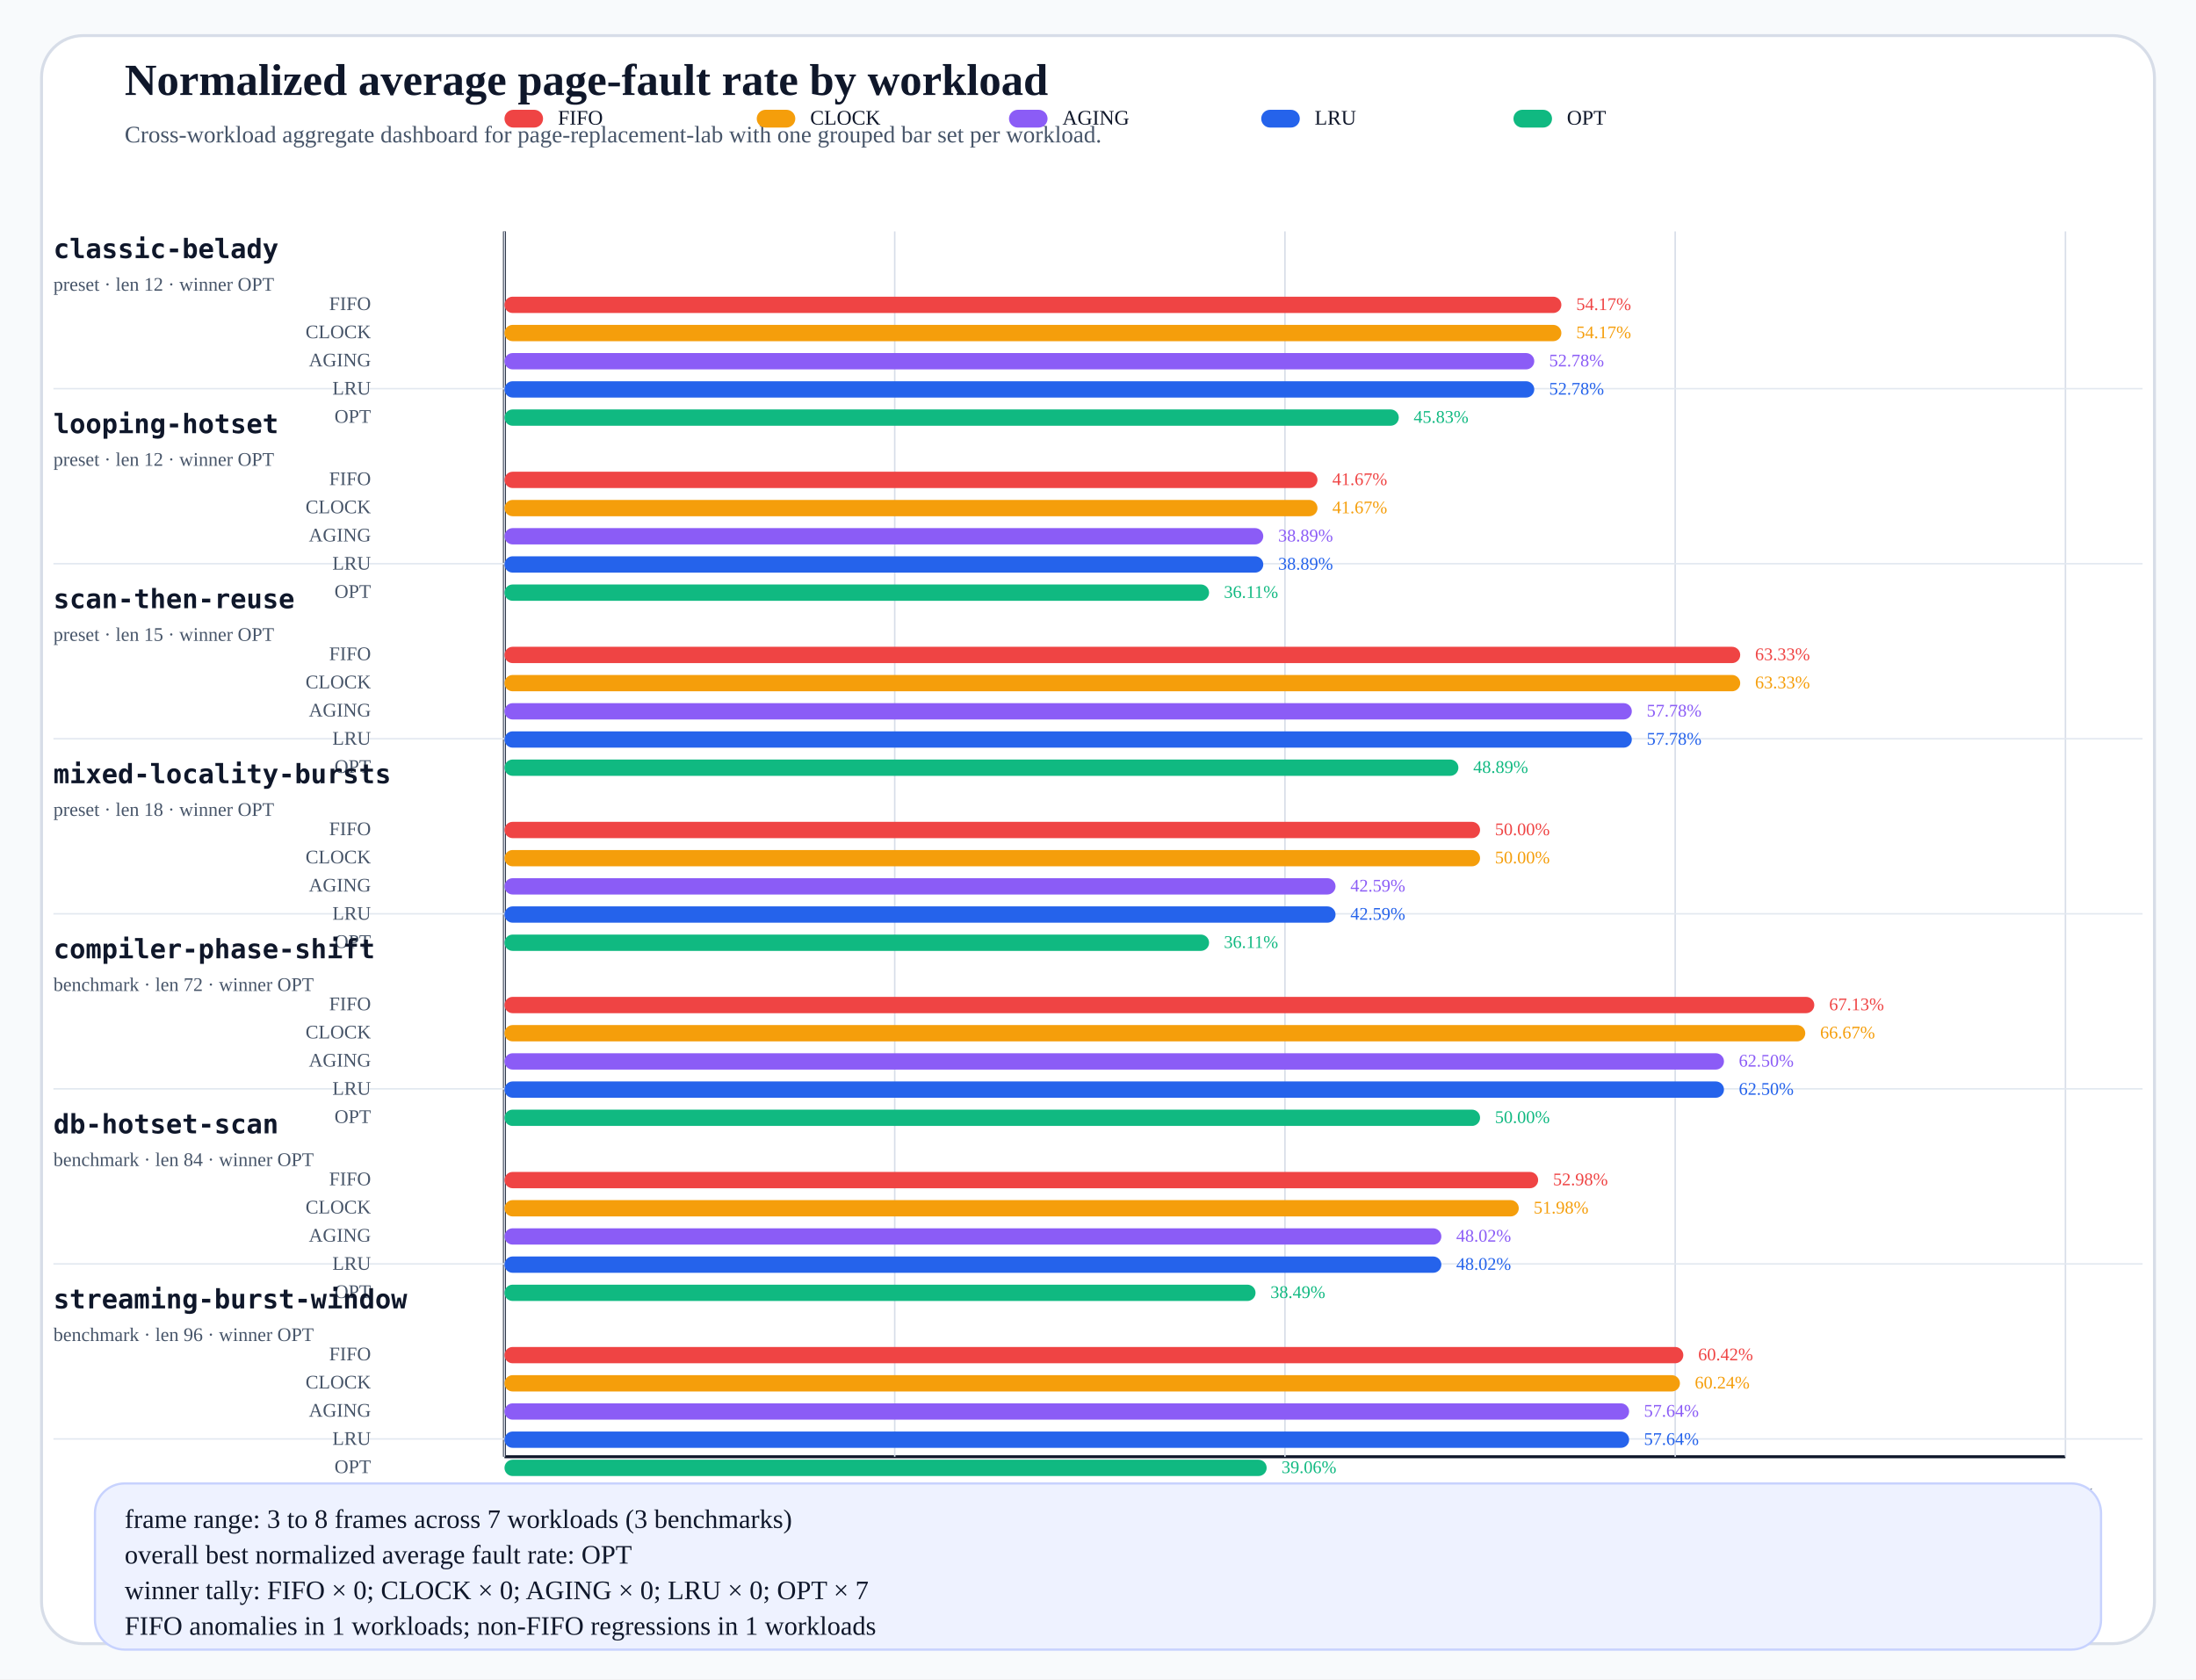
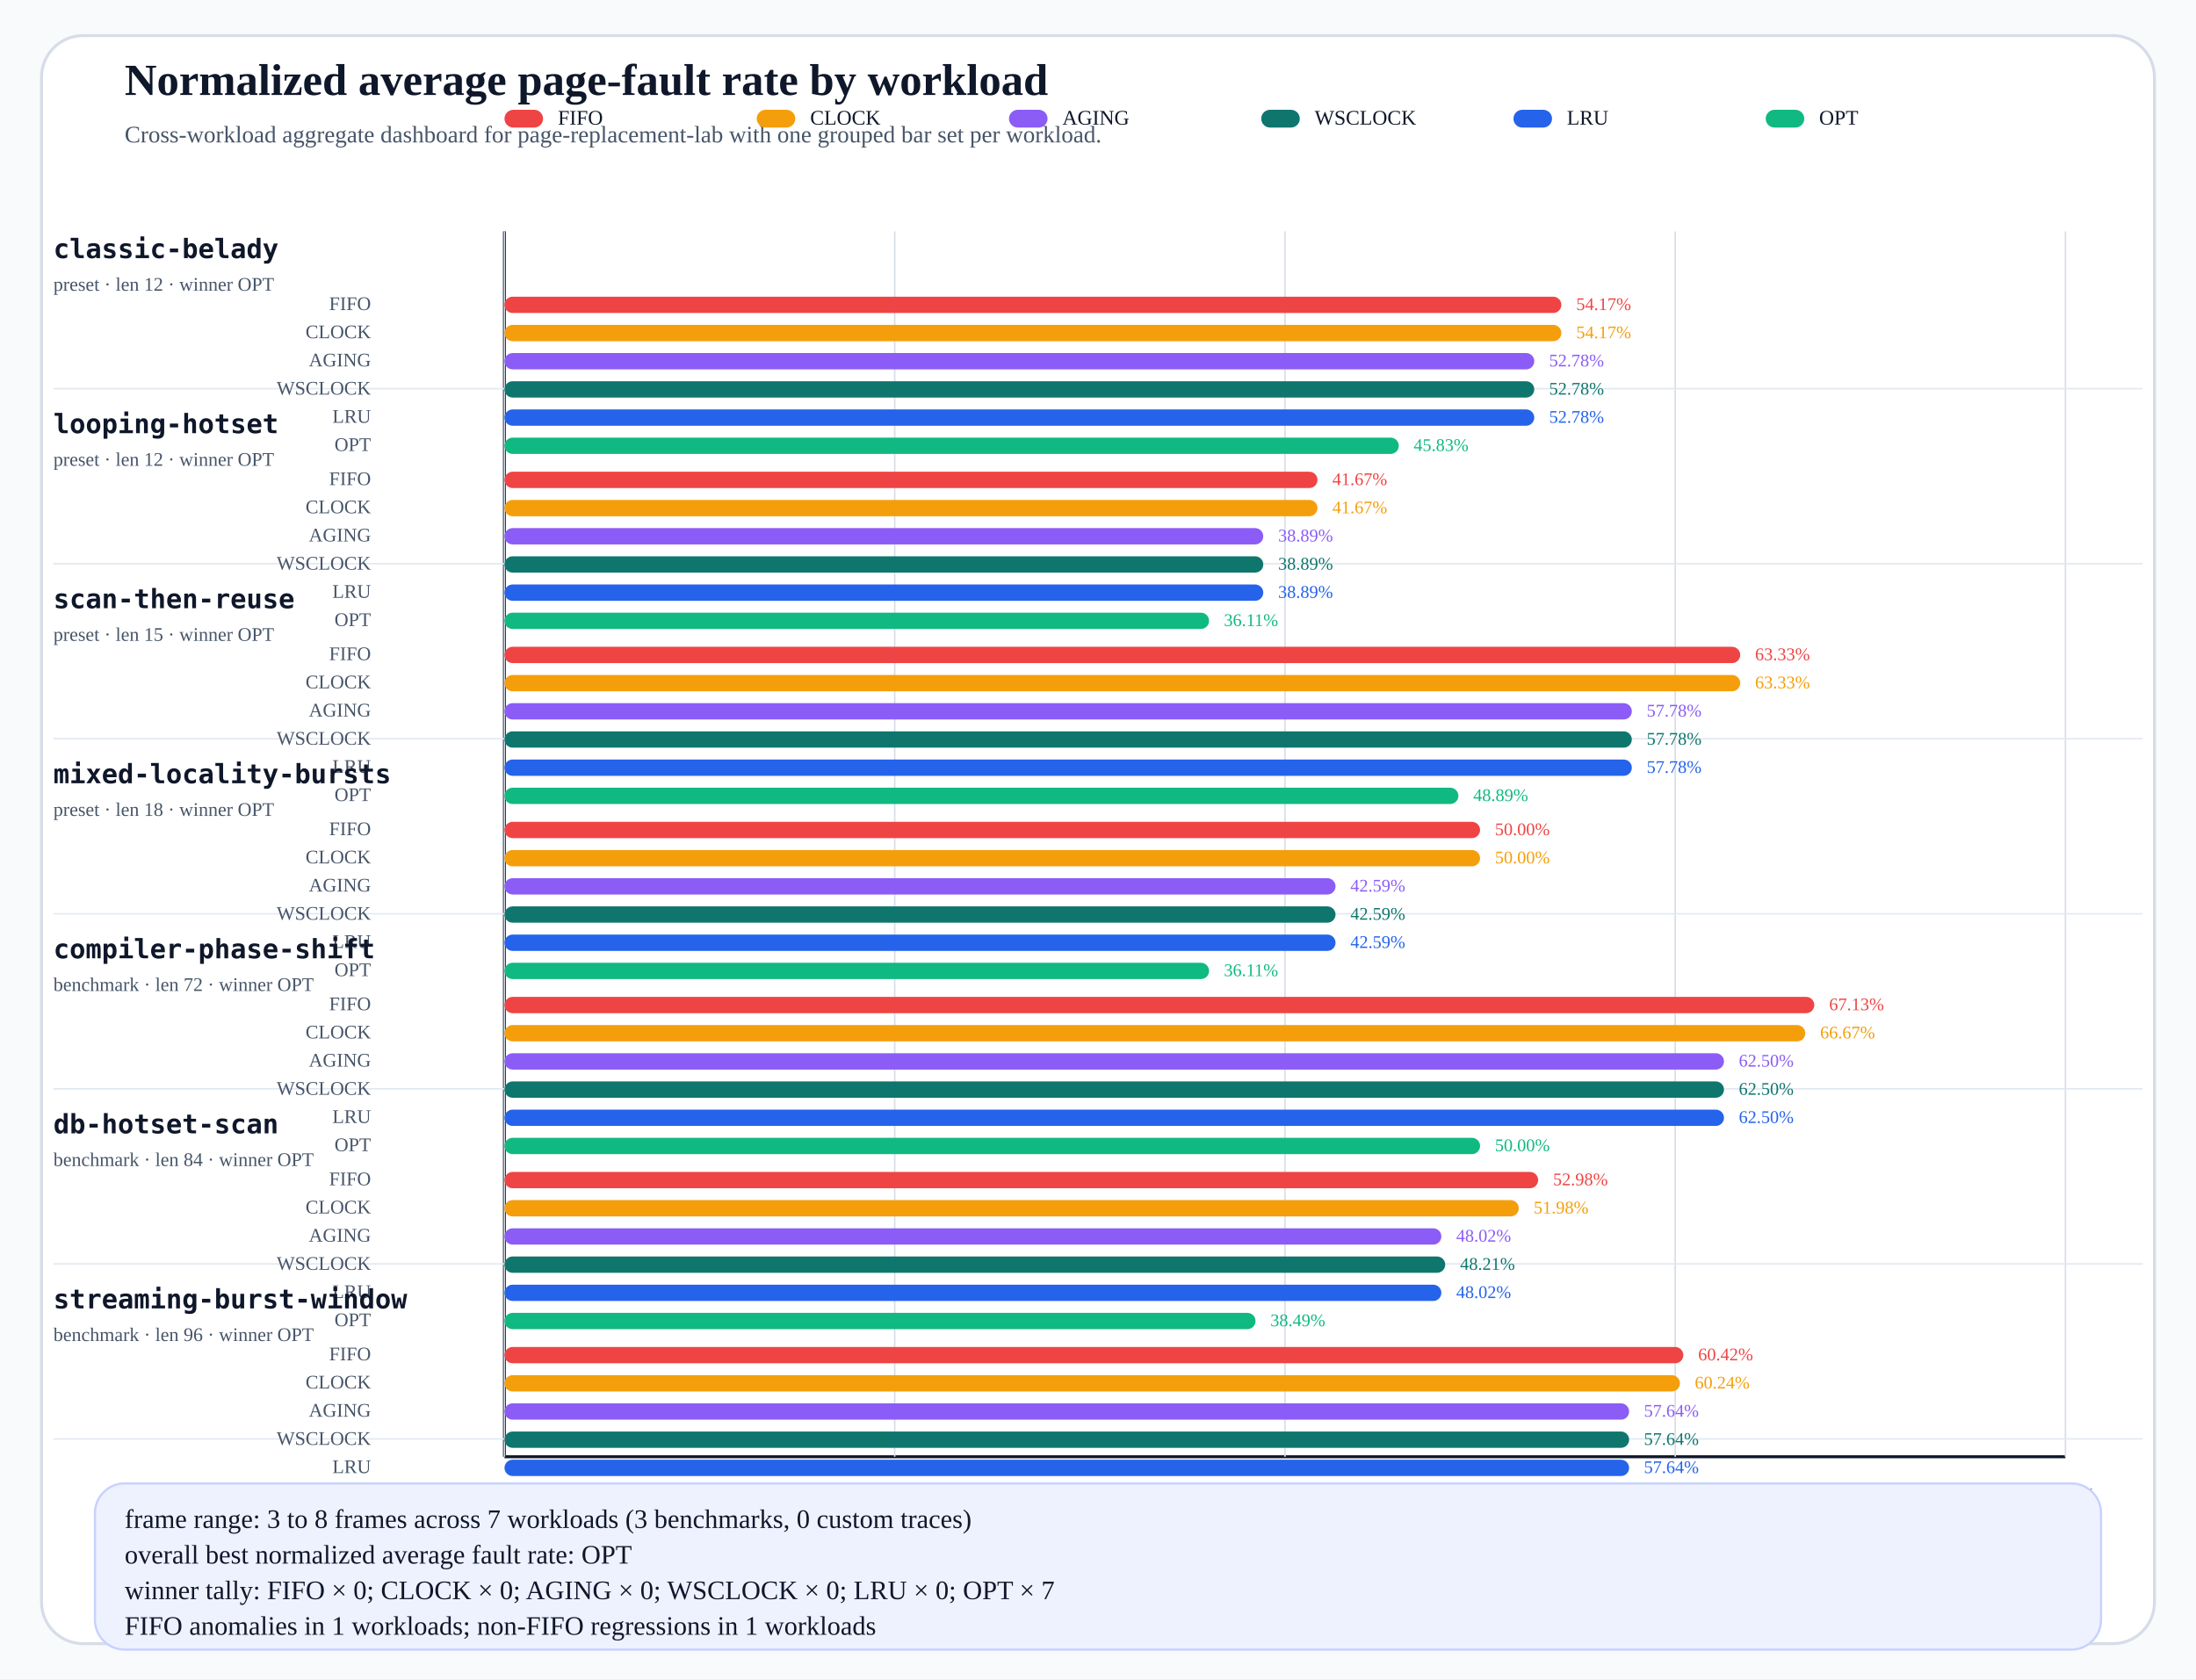
<svg xmlns="http://www.w3.org/2000/svg" width="1480" height="1132" viewBox="0 0 1480 1132" role="img" aria-labelledby="page-replacement-aggregate-title page-replacement-aggregate-desc">
  <rect width="100%" height="100%" fill="#f8fafc" />
  <rect x="28" y="24" width="1424" height="1084" rx="28" fill="#ffffff" stroke="#d7dde8" stroke-width="2" />
  <text x="84" y="64" font-size="30" font-weight="700" fill="#0f172a">Normalized average page-fault rate by workload</text>
  <text x="84" y="96" font-size="16" fill="#475569">Cross-workload aggregate dashboard for page-replacement-lab with one grouped bar set per workload.</text>
  <rect x="340" y="74" width="26" height="12" rx="6" fill="#ef4444" />
  <text x="376" y="84" font-size="14" fill="#0f172a">FIFO</text>
  <rect x="510" y="74" width="26" height="12" rx="6" fill="#f59e0b" />
  <text x="546" y="84" font-size="14" fill="#0f172a">CLOCK</text>
  <rect x="680" y="74" width="26" height="12" rx="6" fill="#8b5cf6" />
  <text x="716" y="84" font-size="14" fill="#0f172a">AGING</text>
-   <rect x="850" y="74" width="26" height="12" rx="6" fill="#2563eb" />
-   <text x="886" y="84" font-size="14" fill="#0f172a">LRU</text>
-   <rect x="1020" y="74" width="26" height="12" rx="6" fill="#10b981" />
-   <text x="1056" y="84" font-size="14" fill="#0f172a">OPT</text>
+   <rect x="850" y="74" width="26" height="12" rx="6" fill="#0f766e" />
+   <text x="886" y="84" font-size="14" fill="#0f172a">WSCLOCK</text>
+   <rect x="1020" y="74" width="26" height="12" rx="6" fill="#2563eb" />
+   <text x="1056" y="84" font-size="14" fill="#0f172a">LRU</text>
+   <rect x="1190" y="74" width="26" height="12" rx="6" fill="#10b981" />
+   <text x="1226" y="84" font-size="14" fill="#0f172a">OPT</text>
  <line x1="340" y1="156" x2="340" y2="982" stroke="#0f172a" stroke-width="2" />
  <line x1="340" y1="982" x2="1392" y2="982" stroke="#0f172a" stroke-width="2" />
  <line x1="340.00" y1="156" x2="340.00" y2="982" stroke="#d7dde8" stroke-width="1" />
  <text x="340.00" y="1012" font-size="13" text-anchor="middle" fill="#475569">0.00%</text>
  <line x1="603.00" y1="156" x2="603.00" y2="982" stroke="#d7dde8" stroke-width="1" />
  <text x="603.00" y="1012" font-size="13" text-anchor="middle" fill="#475569">20.00%</text>
  <line x1="866.00" y1="156" x2="866.00" y2="982" stroke="#d7dde8" stroke-width="1" />
  <text x="866.00" y="1012" font-size="13" text-anchor="middle" fill="#475569">40.00%</text>
  <line x1="1129.00" y1="156" x2="1129.00" y2="982" stroke="#d7dde8" stroke-width="1" />
  <text x="1129.00" y="1012" font-size="13" text-anchor="middle" fill="#475569">60.00%</text>
  <line x1="1392.00" y1="156" x2="1392.00" y2="982" stroke="#d7dde8" stroke-width="1" />
  <text x="1392.00" y="1012" font-size="13" text-anchor="middle" fill="#475569">80.00%</text>
  <text x="866.00" y="1040" font-size="14" text-anchor="middle" fill="#475569">Average page-fault rate across frame counts</text>
  <text x="36" y="174" font-size="18" font-weight="700" fill="#0f172a">
    <tspan font-family="SFMono-Regular, ui-monospace, monospace">classic-belady</tspan>
  </text>
  <text x="36" y="196" font-size="13" fill="#475569">preset · len 12 · winner OPT</text>
  <line x1="36" y1="262" x2="1444" y2="262" stroke="#e2e8f0" stroke-width="1" />
  <text x="250" y="209" font-size="13" text-anchor="end" fill="#475569">FIFO</text>
  <rect x="340" y="200" width="712.29" height="11" rx="5.5" fill="#ef4444" />
  <text x="1062.29" y="209" font-size="12" fill="#ef4444">54.17%</text>
  <text x="250" y="228" font-size="13" text-anchor="end" fill="#475569">CLOCK</text>
  <rect x="340" y="219" width="712.29" height="11" rx="5.5" fill="#f59e0b" />
  <text x="1062.29" y="228" font-size="12" fill="#f59e0b">54.17%</text>
  <text x="250" y="247" font-size="13" text-anchor="end" fill="#475569">AGING</text>
  <rect x="340" y="238" width="694.03" height="11" rx="5.5" fill="#8b5cf6" />
  <text x="1044.03" y="247" font-size="12" fill="#8b5cf6">52.78%</text>
-   <text x="250" y="266" font-size="13" text-anchor="end" fill="#475569">LRU</text>
-   <rect x="340" y="257" width="694.03" height="11" rx="5.5" fill="#2563eb" />
-   <text x="1044.03" y="266" font-size="12" fill="#2563eb">52.78%</text>
-   <text x="250" y="285" font-size="13" text-anchor="end" fill="#475569">OPT</text>
-   <rect x="340" y="276" width="602.71" height="11" rx="5.5" fill="#10b981" />
-   <text x="952.71" y="285" font-size="12" fill="#10b981">45.83%</text>
+   <text x="250" y="266" font-size="13" text-anchor="end" fill="#475569">WSCLOCK</text>
+   <rect x="340" y="257" width="694.03" height="11" rx="5.5" fill="#0f766e" />
+   <text x="1044.03" y="266" font-size="12" fill="#0f766e">52.78%</text>
+   <text x="250" y="285" font-size="13" text-anchor="end" fill="#475569">LRU</text>
+   <rect x="340" y="276" width="694.03" height="11" rx="5.5" fill="#2563eb" />
+   <text x="1044.03" y="285" font-size="12" fill="#2563eb">52.78%</text>
+   <text x="250" y="304" font-size="13" text-anchor="end" fill="#475569">OPT</text>
+   <rect x="340" y="295" width="602.71" height="11" rx="5.5" fill="#10b981" />
+   <text x="952.71" y="304" font-size="12" fill="#10b981">45.83%</text>
  <text x="36" y="292" font-size="18" font-weight="700" fill="#0f172a">
    <tspan font-family="SFMono-Regular, ui-monospace, monospace">looping-hotset</tspan>
  </text>
  <text x="36" y="314" font-size="13" fill="#475569">preset · len 12 · winner OPT</text>
  <line x1="36" y1="380" x2="1444" y2="380" stroke="#e2e8f0" stroke-width="1" />
  <text x="250" y="327" font-size="13" text-anchor="end" fill="#475569">FIFO</text>
  <rect x="340" y="318" width="547.92" height="11" rx="5.5" fill="#ef4444" />
  <text x="897.92" y="327" font-size="12" fill="#ef4444">41.67%</text>
  <text x="250" y="346" font-size="13" text-anchor="end" fill="#475569">CLOCK</text>
  <rect x="340" y="337" width="547.92" height="11" rx="5.5" fill="#f59e0b" />
  <text x="897.92" y="346" font-size="12" fill="#f59e0b">41.67%</text>
  <text x="250" y="365" font-size="13" text-anchor="end" fill="#475569">AGING</text>
  <rect x="340" y="356" width="511.39" height="11" rx="5.5" fill="#8b5cf6" />
  <text x="861.39" y="365" font-size="12" fill="#8b5cf6">38.89%</text>
-   <text x="250" y="384" font-size="13" text-anchor="end" fill="#475569">LRU</text>
-   <rect x="340" y="375" width="511.39" height="11" rx="5.5" fill="#2563eb" />
-   <text x="861.39" y="384" font-size="12" fill="#2563eb">38.89%</text>
-   <text x="250" y="403" font-size="13" text-anchor="end" fill="#475569">OPT</text>
-   <rect x="340" y="394" width="474.86" height="11" rx="5.5" fill="#10b981" />
-   <text x="824.86" y="403" font-size="12" fill="#10b981">36.11%</text>
+   <text x="250" y="384" font-size="13" text-anchor="end" fill="#475569">WSCLOCK</text>
+   <rect x="340" y="375" width="511.39" height="11" rx="5.5" fill="#0f766e" />
+   <text x="861.39" y="384" font-size="12" fill="#0f766e">38.89%</text>
+   <text x="250" y="403" font-size="13" text-anchor="end" fill="#475569">LRU</text>
+   <rect x="340" y="394" width="511.39" height="11" rx="5.5" fill="#2563eb" />
+   <text x="861.39" y="403" font-size="12" fill="#2563eb">38.89%</text>
+   <text x="250" y="422" font-size="13" text-anchor="end" fill="#475569">OPT</text>
+   <rect x="340" y="413" width="474.86" height="11" rx="5.5" fill="#10b981" />
+   <text x="824.86" y="422" font-size="12" fill="#10b981">36.11%</text>
  <text x="36" y="410" font-size="18" font-weight="700" fill="#0f172a">
    <tspan font-family="SFMono-Regular, ui-monospace, monospace">scan-then-reuse</tspan>
  </text>
  <text x="36" y="432" font-size="13" fill="#475569">preset · len 15 · winner OPT</text>
  <line x1="36" y1="498" x2="1444" y2="498" stroke="#e2e8f0" stroke-width="1" />
  <text x="250" y="445" font-size="13" text-anchor="end" fill="#475569">FIFO</text>
  <rect x="340" y="436" width="832.83" height="11" rx="5.5" fill="#ef4444" />
  <text x="1182.83" y="445" font-size="12" fill="#ef4444">63.33%</text>
  <text x="250" y="464" font-size="13" text-anchor="end" fill="#475569">CLOCK</text>
  <rect x="340" y="455" width="832.83" height="11" rx="5.5" fill="#f59e0b" />
  <text x="1182.83" y="464" font-size="12" fill="#f59e0b">63.33%</text>
  <text x="250" y="483" font-size="13" text-anchor="end" fill="#475569">AGING</text>
  <rect x="340" y="474" width="759.78" height="11" rx="5.5" fill="#8b5cf6" />
  <text x="1109.78" y="483" font-size="12" fill="#8b5cf6">57.78%</text>
-   <text x="250" y="502" font-size="13" text-anchor="end" fill="#475569">LRU</text>
-   <rect x="340" y="493" width="759.78" height="11" rx="5.5" fill="#2563eb" />
-   <text x="1109.78" y="502" font-size="12" fill="#2563eb">57.78%</text>
-   <text x="250" y="521" font-size="13" text-anchor="end" fill="#475569">OPT</text>
-   <rect x="340" y="512" width="642.89" height="11" rx="5.5" fill="#10b981" />
-   <text x="992.89" y="521" font-size="12" fill="#10b981">48.89%</text>
+   <text x="250" y="502" font-size="13" text-anchor="end" fill="#475569">WSCLOCK</text>
+   <rect x="340" y="493" width="759.78" height="11" rx="5.5" fill="#0f766e" />
+   <text x="1109.78" y="502" font-size="12" fill="#0f766e">57.78%</text>
+   <text x="250" y="521" font-size="13" text-anchor="end" fill="#475569">LRU</text>
+   <rect x="340" y="512" width="759.78" height="11" rx="5.5" fill="#2563eb" />
+   <text x="1109.78" y="521" font-size="12" fill="#2563eb">57.78%</text>
+   <text x="250" y="540" font-size="13" text-anchor="end" fill="#475569">OPT</text>
+   <rect x="340" y="531" width="642.89" height="11" rx="5.5" fill="#10b981" />
+   <text x="992.89" y="540" font-size="12" fill="#10b981">48.89%</text>
  <text x="36" y="528" font-size="18" font-weight="700" fill="#0f172a">
    <tspan font-family="SFMono-Regular, ui-monospace, monospace">mixed-locality-bursts</tspan>
  </text>
  <text x="36" y="550" font-size="13" fill="#475569">preset · len 18 · winner OPT</text>
  <line x1="36" y1="616" x2="1444" y2="616" stroke="#e2e8f0" stroke-width="1" />
  <text x="250" y="563" font-size="13" text-anchor="end" fill="#475569">FIFO</text>
  <rect x="340" y="554" width="657.50" height="11" rx="5.5" fill="#ef4444" />
  <text x="1007.50" y="563" font-size="12" fill="#ef4444">50.00%</text>
  <text x="250" y="582" font-size="13" text-anchor="end" fill="#475569">CLOCK</text>
  <rect x="340" y="573" width="657.50" height="11" rx="5.5" fill="#f59e0b" />
  <text x="1007.50" y="582" font-size="12" fill="#f59e0b">50.00%</text>
  <text x="250" y="601" font-size="13" text-anchor="end" fill="#475569">AGING</text>
  <rect x="340" y="592" width="560.09" height="11" rx="5.5" fill="#8b5cf6" />
  <text x="910.09" y="601" font-size="12" fill="#8b5cf6">42.59%</text>
-   <text x="250" y="620" font-size="13" text-anchor="end" fill="#475569">LRU</text>
-   <rect x="340" y="611" width="560.09" height="11" rx="5.5" fill="#2563eb" />
-   <text x="910.09" y="620" font-size="12" fill="#2563eb">42.59%</text>
-   <text x="250" y="639" font-size="13" text-anchor="end" fill="#475569">OPT</text>
-   <rect x="340" y="630" width="474.86" height="11" rx="5.5" fill="#10b981" />
-   <text x="824.86" y="639" font-size="12" fill="#10b981">36.11%</text>
+   <text x="250" y="620" font-size="13" text-anchor="end" fill="#475569">WSCLOCK</text>
+   <rect x="340" y="611" width="560.09" height="11" rx="5.5" fill="#0f766e" />
+   <text x="910.09" y="620" font-size="12" fill="#0f766e">42.59%</text>
+   <text x="250" y="639" font-size="13" text-anchor="end" fill="#475569">LRU</text>
+   <rect x="340" y="630" width="560.09" height="11" rx="5.5" fill="#2563eb" />
+   <text x="910.09" y="639" font-size="12" fill="#2563eb">42.59%</text>
+   <text x="250" y="658" font-size="13" text-anchor="end" fill="#475569">OPT</text>
+   <rect x="340" y="649" width="474.86" height="11" rx="5.5" fill="#10b981" />
+   <text x="824.86" y="658" font-size="12" fill="#10b981">36.11%</text>
  <text x="36" y="646" font-size="18" font-weight="700" fill="#0f172a">
    <tspan font-family="SFMono-Regular, ui-monospace, monospace">compiler-phase-shift</tspan>
  </text>
  <text x="36" y="668" font-size="13" fill="#475569">benchmark · len 72 · winner OPT</text>
  <line x1="36" y1="734" x2="1444" y2="734" stroke="#e2e8f0" stroke-width="1" />
  <text x="250" y="681" font-size="13" text-anchor="end" fill="#475569">FIFO</text>
  <rect x="340" y="672" width="882.75" height="11" rx="5.5" fill="#ef4444" />
  <text x="1232.75" y="681" font-size="12" fill="#ef4444">67.13%</text>
  <text x="250" y="700" font-size="13" text-anchor="end" fill="#475569">CLOCK</text>
  <rect x="340" y="691" width="876.67" height="11" rx="5.5" fill="#f59e0b" />
  <text x="1226.67" y="700" font-size="12" fill="#f59e0b">66.67%</text>
  <text x="250" y="719" font-size="13" text-anchor="end" fill="#475569">AGING</text>
  <rect x="340" y="710" width="821.88" height="11" rx="5.5" fill="#8b5cf6" />
  <text x="1171.88" y="719" font-size="12" fill="#8b5cf6">62.50%</text>
-   <text x="250" y="738" font-size="13" text-anchor="end" fill="#475569">LRU</text>
-   <rect x="340" y="729" width="821.88" height="11" rx="5.5" fill="#2563eb" />
-   <text x="1171.88" y="738" font-size="12" fill="#2563eb">62.50%</text>
-   <text x="250" y="757" font-size="13" text-anchor="end" fill="#475569">OPT</text>
-   <rect x="340" y="748" width="657.50" height="11" rx="5.5" fill="#10b981" />
-   <text x="1007.50" y="757" font-size="12" fill="#10b981">50.00%</text>
+   <text x="250" y="738" font-size="13" text-anchor="end" fill="#475569">WSCLOCK</text>
+   <rect x="340" y="729" width="821.88" height="11" rx="5.5" fill="#0f766e" />
+   <text x="1171.88" y="738" font-size="12" fill="#0f766e">62.50%</text>
+   <text x="250" y="757" font-size="13" text-anchor="end" fill="#475569">LRU</text>
+   <rect x="340" y="748" width="821.88" height="11" rx="5.5" fill="#2563eb" />
+   <text x="1171.88" y="757" font-size="12" fill="#2563eb">62.50%</text>
+   <text x="250" y="776" font-size="13" text-anchor="end" fill="#475569">OPT</text>
+   <rect x="340" y="767" width="657.50" height="11" rx="5.5" fill="#10b981" />
+   <text x="1007.50" y="776" font-size="12" fill="#10b981">50.00%</text>
  <text x="36" y="764" font-size="18" font-weight="700" fill="#0f172a">
    <tspan font-family="SFMono-Regular, ui-monospace, monospace">db-hotset-scan</tspan>
  </text>
  <text x="36" y="786" font-size="13" fill="#475569">benchmark · len 84 · winner OPT</text>
  <line x1="36" y1="852" x2="1444" y2="852" stroke="#e2e8f0" stroke-width="1" />
  <text x="250" y="799" font-size="13" text-anchor="end" fill="#475569">FIFO</text>
  <rect x="340" y="790" width="696.64" height="11" rx="5.5" fill="#ef4444" />
  <text x="1046.64" y="799" font-size="12" fill="#ef4444">52.98%</text>
  <text x="250" y="818" font-size="13" text-anchor="end" fill="#475569">CLOCK</text>
  <rect x="340" y="809" width="683.59" height="11" rx="5.5" fill="#f59e0b" />
  <text x="1033.59" y="818" font-size="12" fill="#f59e0b">51.98%</text>
  <text x="250" y="837" font-size="13" text-anchor="end" fill="#475569">AGING</text>
  <rect x="340" y="828" width="631.41" height="11" rx="5.5" fill="#8b5cf6" />
  <text x="981.41" y="837" font-size="12" fill="#8b5cf6">48.02%</text>
-   <text x="250" y="856" font-size="13" text-anchor="end" fill="#475569">LRU</text>
-   <rect x="340" y="847" width="631.41" height="11" rx="5.5" fill="#2563eb" />
-   <text x="981.41" y="856" font-size="12" fill="#2563eb">48.02%</text>
-   <text x="250" y="875" font-size="13" text-anchor="end" fill="#475569">OPT</text>
-   <rect x="340" y="866" width="506.17" height="11" rx="5.5" fill="#10b981" />
-   <text x="856.17" y="875" font-size="12" fill="#10b981">38.49%</text>
+   <text x="250" y="856" font-size="13" text-anchor="end" fill="#475569">WSCLOCK</text>
+   <rect x="340" y="847" width="634.02" height="11" rx="5.5" fill="#0f766e" />
+   <text x="984.02" y="856" font-size="12" fill="#0f766e">48.21%</text>
+   <text x="250" y="875" font-size="13" text-anchor="end" fill="#475569">LRU</text>
+   <rect x="340" y="866" width="631.41" height="11" rx="5.5" fill="#2563eb" />
+   <text x="981.41" y="875" font-size="12" fill="#2563eb">48.02%</text>
+   <text x="250" y="894" font-size="13" text-anchor="end" fill="#475569">OPT</text>
+   <rect x="340" y="885" width="506.17" height="11" rx="5.5" fill="#10b981" />
+   <text x="856.17" y="894" font-size="12" fill="#10b981">38.49%</text>
  <text x="36" y="882" font-size="18" font-weight="700" fill="#0f172a">
    <tspan font-family="SFMono-Regular, ui-monospace, monospace">streaming-burst-window</tspan>
  </text>
  <text x="36" y="904" font-size="13" fill="#475569">benchmark · len 96 · winner OPT</text>
  <line x1="36" y1="970" x2="1444" y2="970" stroke="#e2e8f0" stroke-width="1" />
  <text x="250" y="917" font-size="13" text-anchor="end" fill="#475569">FIFO</text>
  <rect x="340" y="908" width="794.48" height="11" rx="5.5" fill="#ef4444" />
  <text x="1144.48" y="917" font-size="12" fill="#ef4444">60.42%</text>
  <text x="250" y="936" font-size="13" text-anchor="end" fill="#475569">CLOCK</text>
  <rect x="340" y="927" width="792.20" height="11" rx="5.5" fill="#f59e0b" />
  <text x="1142.20" y="936" font-size="12" fill="#f59e0b">60.24%</text>
  <text x="250" y="955" font-size="13" text-anchor="end" fill="#475569">AGING</text>
  <rect x="340" y="946" width="757.95" height="11" rx="5.5" fill="#8b5cf6" />
  <text x="1107.95" y="955" font-size="12" fill="#8b5cf6">57.64%</text>
-   <text x="250" y="974" font-size="13" text-anchor="end" fill="#475569">LRU</text>
-   <rect x="340" y="965" width="757.95" height="11" rx="5.5" fill="#2563eb" />
-   <text x="1107.95" y="974" font-size="12" fill="#2563eb">57.64%</text>
-   <text x="250" y="993" font-size="13" text-anchor="end" fill="#475569">OPT</text>
-   <rect x="340" y="984" width="513.67" height="11" rx="5.5" fill="#10b981" />
-   <text x="863.67" y="993" font-size="12" fill="#10b981">39.06%</text>
+   <text x="250" y="974" font-size="13" text-anchor="end" fill="#475569">WSCLOCK</text>
+   <rect x="340" y="965" width="757.95" height="11" rx="5.5" fill="#0f766e" />
+   <text x="1107.95" y="974" font-size="12" fill="#0f766e">57.64%</text>
+   <text x="250" y="993" font-size="13" text-anchor="end" fill="#475569">LRU</text>
+   <rect x="340" y="984" width="757.95" height="11" rx="5.5" fill="#2563eb" />
+   <text x="1107.95" y="993" font-size="12" fill="#2563eb">57.64%</text>
+   <text x="250" y="1012" font-size="13" text-anchor="end" fill="#475569">OPT</text>
+   <rect x="340" y="1003" width="513.67" height="11" rx="5.5" fill="#10b981" />
+   <text x="863.67" y="1012" font-size="12" fill="#10b981">39.06%</text>
  <rect x="64" y="1000" width="1352" height="112" rx="20" fill="#eef2ff" stroke="#c7d2fe" stroke-width="1.5" />
-   <text x="84" y="1030" font-size="18" fill="#0f172a">frame range: 3 to 8 frames across 7 workloads (3 benchmarks)</text>
+   <text x="84" y="1030" font-size="18" fill="#0f172a">frame range: 3 to 8 frames across 7 workloads (3 benchmarks, 0 custom traces)</text>
  <text x="84" y="1054" font-size="18" fill="#0f172a">overall best normalized average fault rate: OPT</text>
-   <text x="84" y="1078" font-size="18" fill="#0f172a">winner tally: FIFO × 0; CLOCK × 0; AGING × 0; LRU × 0; OPT × 7</text>
+   <text x="84" y="1078" font-size="18" fill="#0f172a">winner tally: FIFO × 0; CLOCK × 0; AGING × 0; WSCLOCK × 0; LRU × 0; OPT × 7</text>
  <text x="84" y="1102" font-size="18" fill="#0f172a">FIFO anomalies in 1 workloads; non-FIFO regressions in 1 workloads</text>
</svg>
